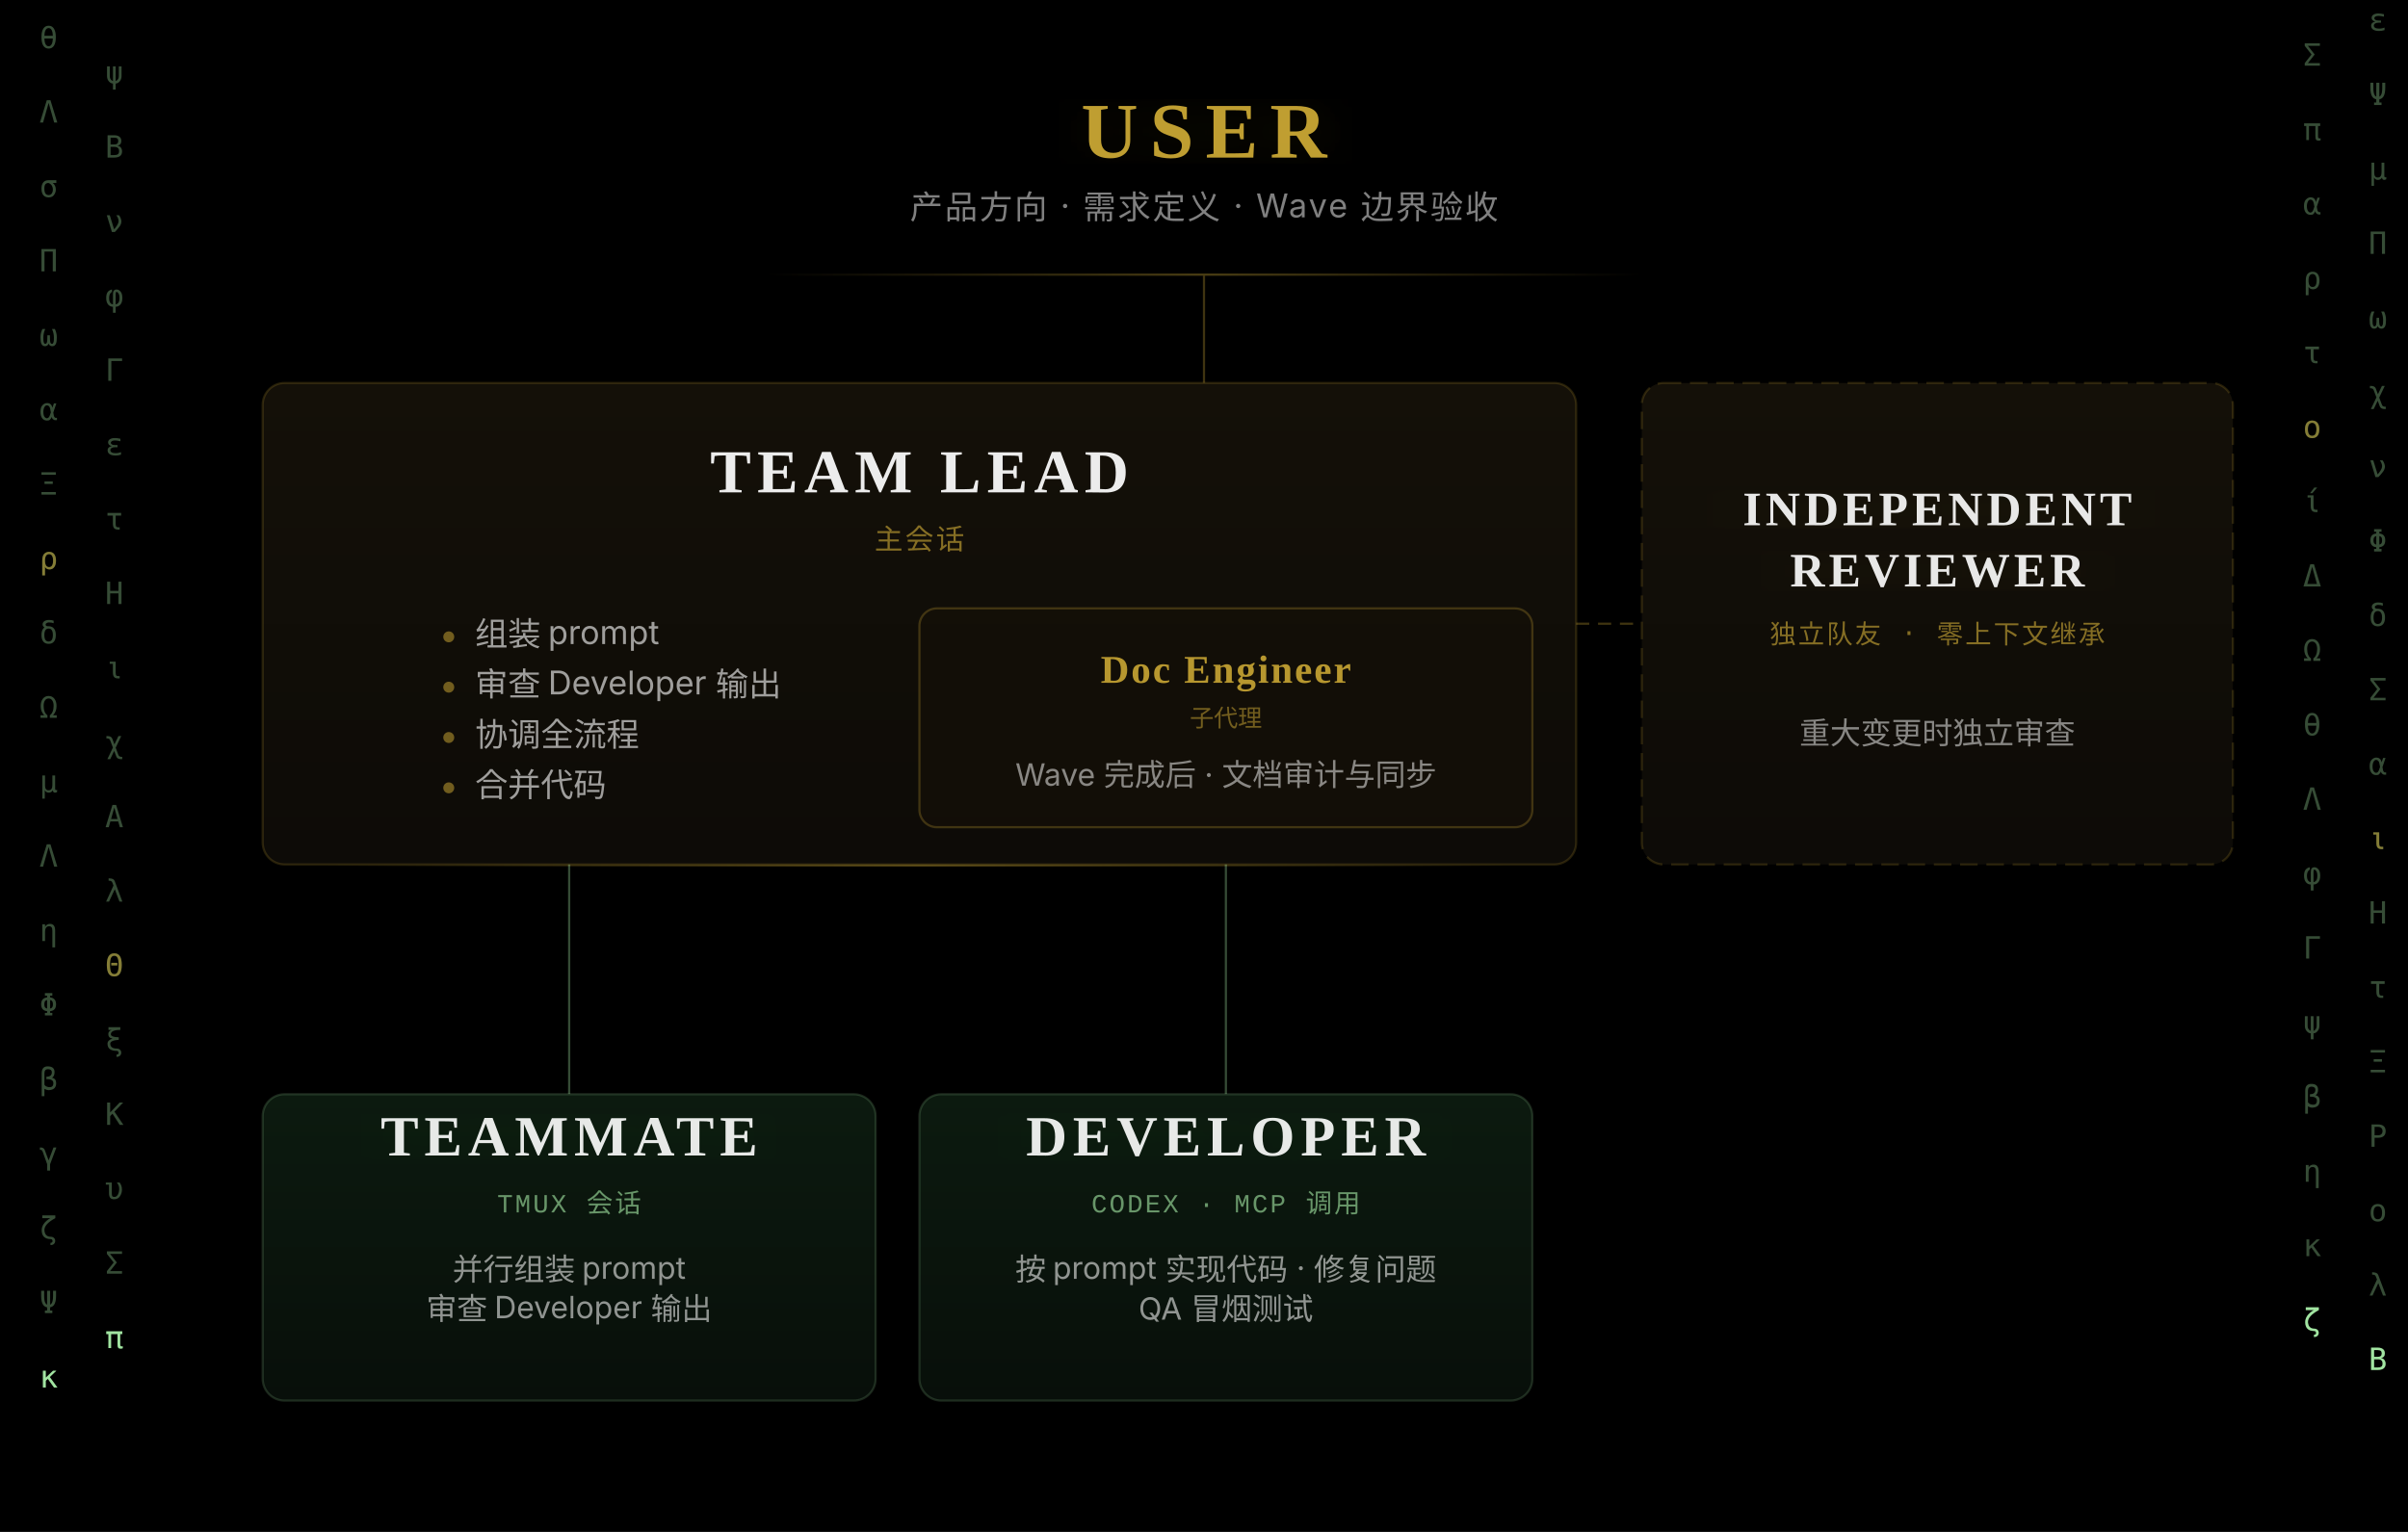
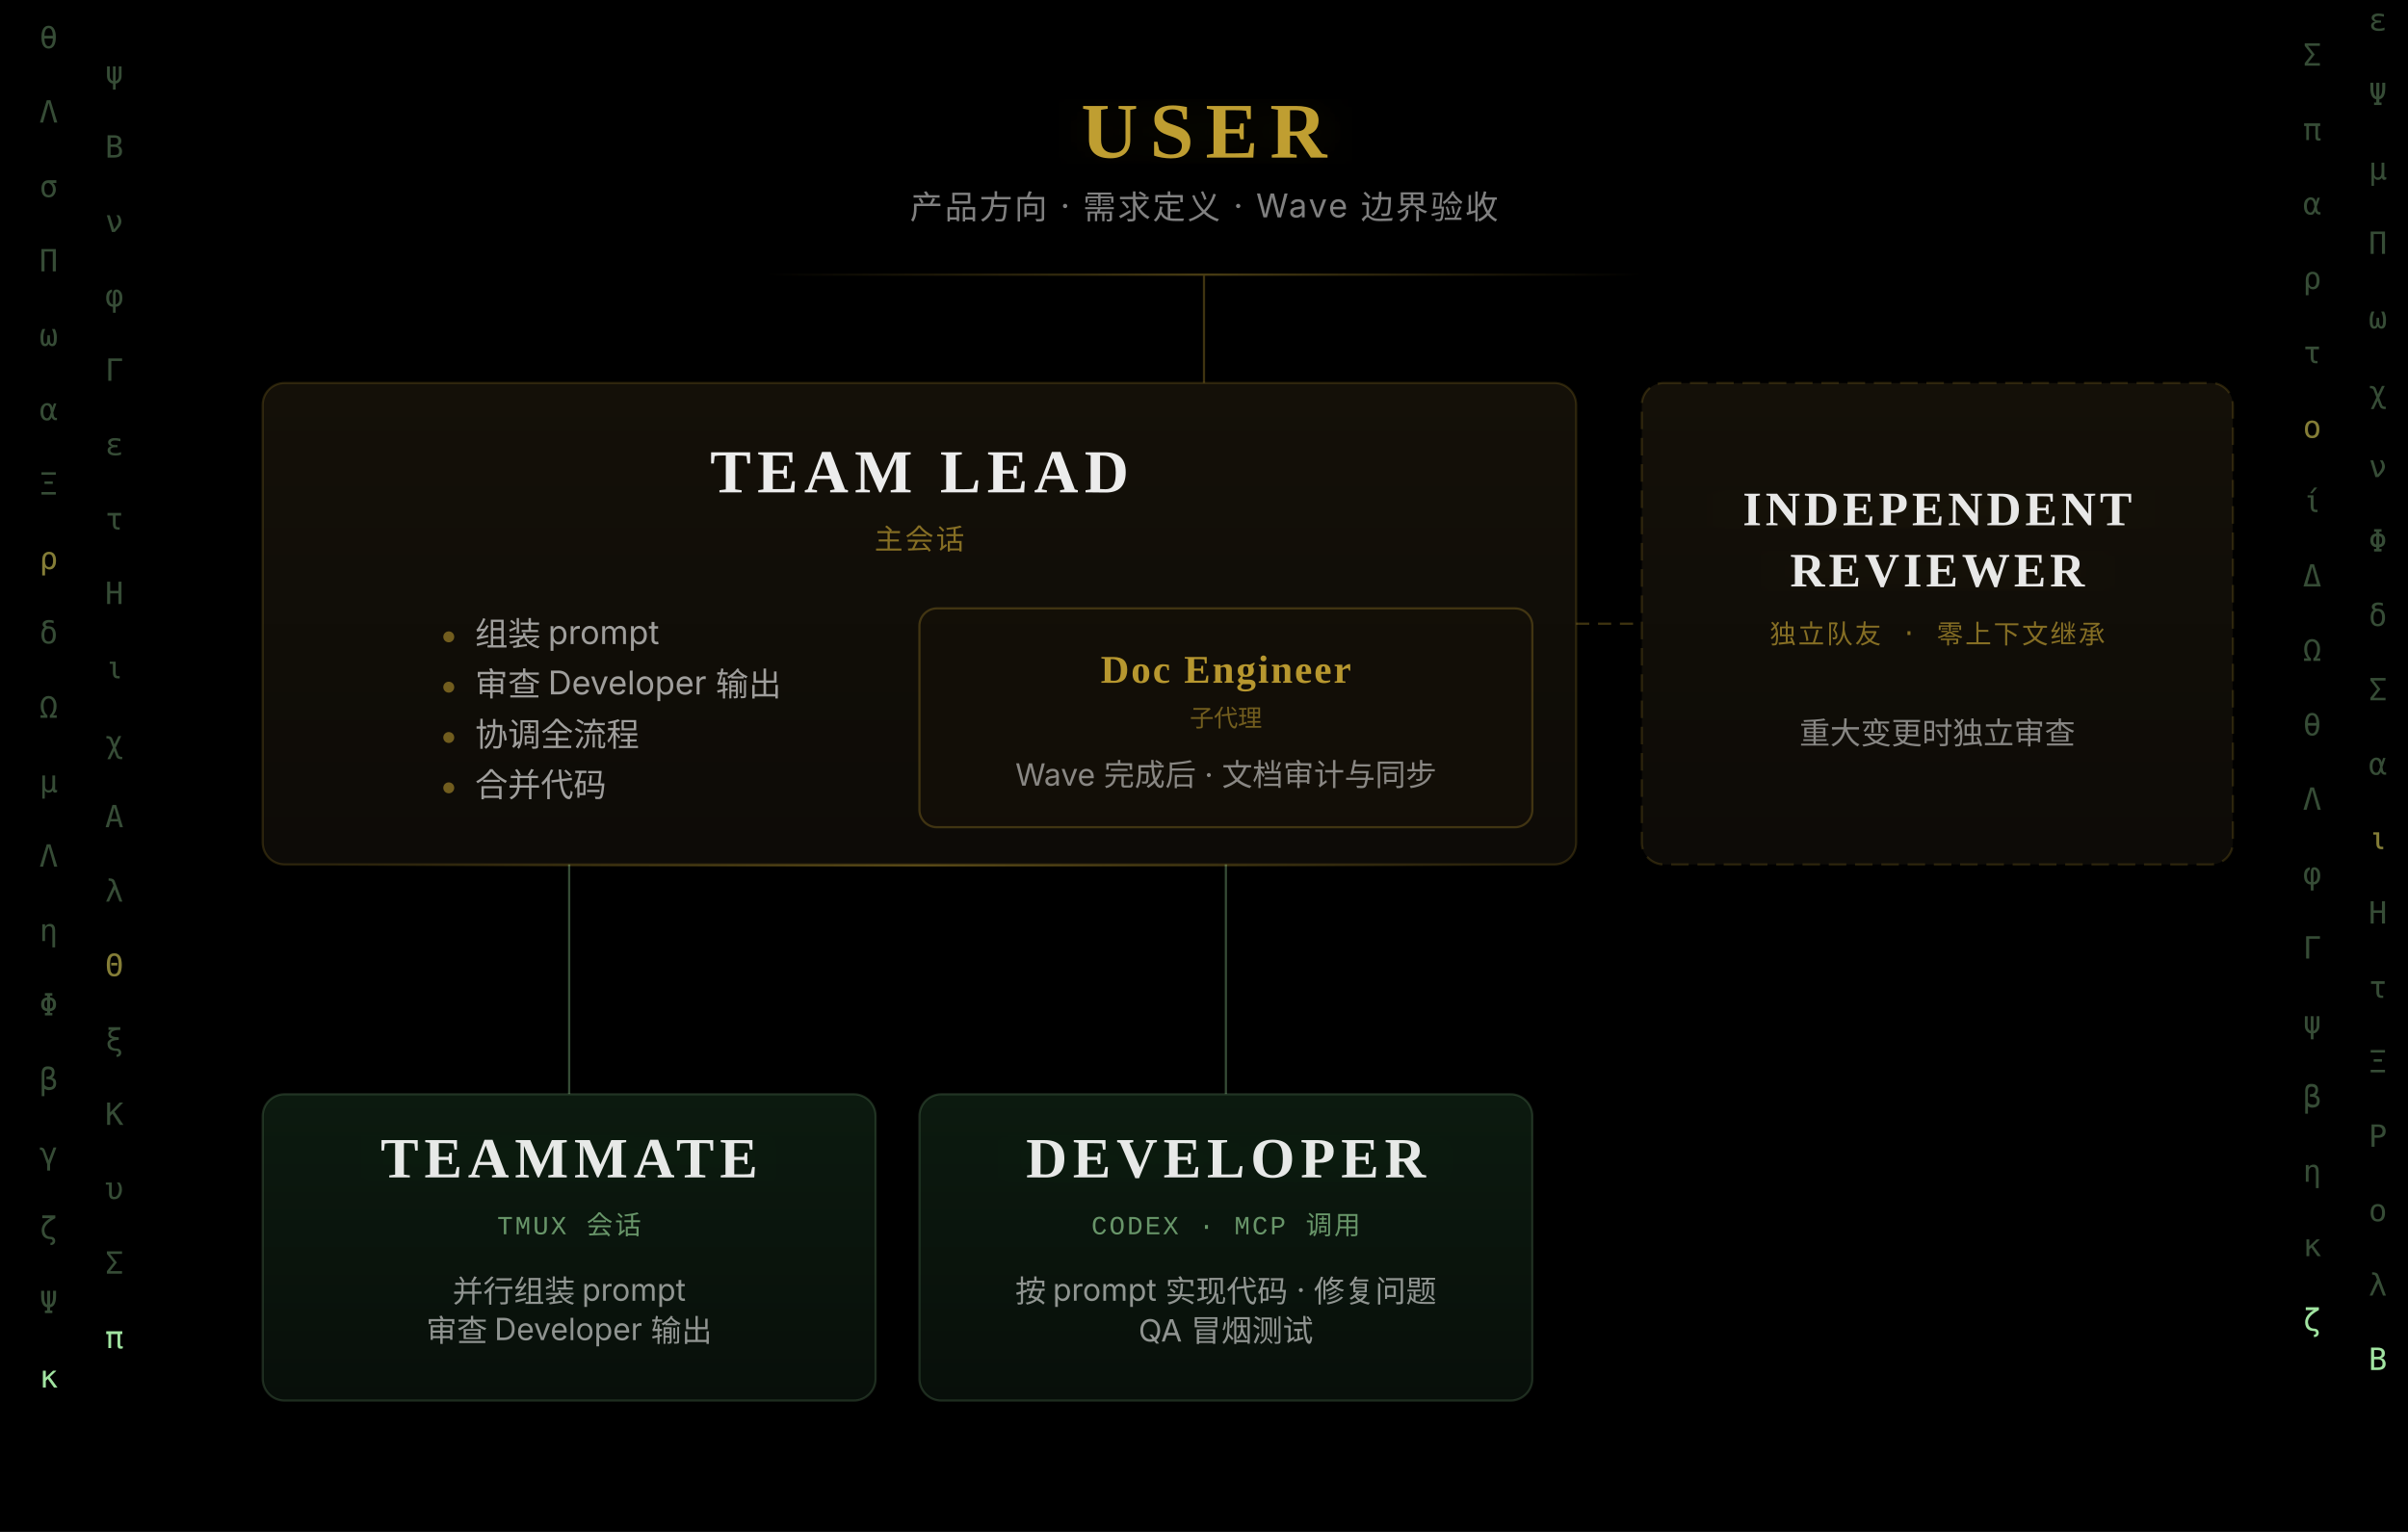
<svg xmlns="http://www.w3.org/2000/svg" viewBox="0 0 1100 700" width="1100" height="700">
  <defs>
    <linearGradient id="gold-line" x1="0" y1="0" x2="1" y2="0">
      <stop offset="0%" stop-color="rgba(212,175,55,0)" />
      <stop offset="50%" stop-color="rgba(212,175,55,0.35)" />
      <stop offset="100%" stop-color="rgba(212,175,55,0)" />
    </linearGradient>
    <linearGradient id="card-lead" x1="0" y1="0" x2="0" y2="1">
      <stop offset="0%" stop-color="#141008" />
      <stop offset="100%" stop-color="#0d0b07" />
    </linearGradient>
    <linearGradient id="card-exec" x1="0" y1="0" x2="0" y2="1">
      <stop offset="0%" stop-color="#0c1a0f" />
      <stop offset="100%" stop-color="#080f0a" />
    </linearGradient>
    <filter id="glow-gold">
      <feGaussianBlur stdDeviation="12" />
    </filter>
    <filter id="glow-green">
      <feGaussianBlur stdDeviation="10" />
    </filter>
  </defs>
  <rect width="1100" height="700" fill="#000" />
  <g font-family="monospace" font-size="14" fill="rgba(180,255,180,0.3)">
    <text x="18" y="22">θ</text>
    <text x="18" y="56">Λ</text>
    <text x="18" y="90">σ</text>
    <text x="18" y="124">Π</text>
    <text x="18" y="158">ω</text>
    <text x="18" y="192">α</text>
    <text x="18" y="226">Ξ</text>
    <text x="18" y="260">ρ</text>
    <text x="18" y="294">δ</text>
    <text x="18" y="328">Ω</text>
    <text x="18" y="362">μ</text>
    <text x="18" y="396">Λ</text>
    <text x="18" y="430">η</text>
    <text x="18" y="464">Φ</text>
    <text x="18" y="498">β</text>
    <text x="18" y="532">γ</text>
    <text x="18" y="566">ζ</text>
    <text x="18" y="600">Ψ</text>
    <text x="18" y="634">κ</text>
    <text x="48" y="38">ψ</text>
    <text x="48" y="72">Β</text>
    <text x="48" y="106">ν</text>
    <text x="48" y="140">φ</text>
    <text x="48" y="174">Γ</text>
    <text x="48" y="208">ε</text>
    <text x="48" y="242">τ</text>
    <text x="48" y="276">Η</text>
    <text x="48" y="310">ι</text>
    <text x="48" y="344">χ</text>
    <text x="48" y="378">Α</text>
    <text x="48" y="412">λ</text>
    <text x="48" y="446">Θ</text>
    <text x="48" y="480">ξ</text>
    <text x="48" y="514">Κ</text>
    <text x="48" y="548">υ</text>
    <text x="48" y="582">Σ</text>
    <text x="48" y="616">π</text>
  </g>
  <g font-family="monospace" font-size="14" fill="rgba(180,255,180,0.85)">
    <text x="18" y="634">κ</text>
    <text x="48" y="616">π</text>
  </g>
  <g font-family="monospace" font-size="14" fill="rgba(212,175,55,0.5)">
    <text x="18" y="260">ρ</text>
    <text x="48" y="446">Θ</text>
  </g>
  <g font-family="monospace" font-size="14" fill="rgba(180,255,180,0.3)">
    <text x="1052" y="30">Σ</text>
    <text x="1052" y="64">π</text>
    <text x="1052" y="98">α</text>
    <text x="1052" y="132">ρ</text>
    <text x="1052" y="166">τ</text>
    <text x="1052" y="200">ο</text>
    <text x="1052" y="234">ί</text>
    <text x="1052" y="268">Δ</text>
    <text x="1052" y="302">Ω</text>
    <text x="1052" y="336">θ</text>
    <text x="1052" y="370">Λ</text>
    <text x="1052" y="404">φ</text>
    <text x="1052" y="438">Γ</text>
    <text x="1052" y="472">ψ</text>
    <text x="1052" y="506">β</text>
    <text x="1052" y="540">η</text>
    <text x="1052" y="574">κ</text>
    <text x="1052" y="608">ζ</text>
    <text x="1082" y="14">ε</text>
    <text x="1082" y="48">Ψ</text>
    <text x="1082" y="82">μ</text>
    <text x="1082" y="116">Π</text>
    <text x="1082" y="150">ω</text>
    <text x="1082" y="184">χ</text>
    <text x="1082" y="218">ν</text>
    <text x="1082" y="252">Φ</text>
    <text x="1082" y="286">δ</text>
    <text x="1082" y="320">Σ</text>
    <text x="1082" y="354">α</text>
    <text x="1082" y="388">ι</text>
    <text x="1082" y="422">Η</text>
    <text x="1082" y="456">τ</text>
    <text x="1082" y="490">Ξ</text>
    <text x="1082" y="524">Ρ</text>
    <text x="1082" y="558">ο</text>
    <text x="1082" y="592">λ</text>
    <text x="1082" y="626">Β</text>
  </g>
  <g font-family="monospace" font-size="14" fill="rgba(180,255,180,0.85)">
    <text x="1052" y="608">ζ</text>
    <text x="1082" y="626">Β</text>
  </g>
  <g font-family="monospace" font-size="14" fill="rgba(212,175,55,0.5)">
    <text x="1052" y="200">ο</text>
    <text x="1082" y="388">ι</text>
  </g>
  <g transform="translate(50,0)">
    <text x="500" y="72" text-anchor="middle" fill="rgba(212,175,55,0.12)" font-family="Georgia, 'Times New Roman', serif" font-size="36" font-weight="900" letter-spacing="0.15em" filter="url(#glow-gold)">USER</text>
    <text x="500" y="72" text-anchor="middle" fill="rgba(212,175,55,0.9)" font-family="Georgia, 'Times New Roman', serif" font-size="36" font-weight="900" letter-spacing="0.15em">USER</text>
    <text x="500" y="100" text-anchor="middle" fill="rgba(255,255,255,0.5)" font-family="-apple-system, BlinkMacSystemFont, 'Segoe UI', sans-serif" font-size="15" letter-spacing="0.06em">产品方向 · 需求定义 · Wave 边界验收</text>
    <rect x="300" y="125" width="400" height="1" fill="url(#gold-line)" />
    <line x1="500" y1="126" x2="500" y2="175" stroke="rgba(212,175,55,0.3)" stroke-width="1" />
    <rect x="70" y="175" width="600" height="220" rx="10" fill="url(#card-lead)" stroke="rgba(212,175,55,0.18)" stroke-width="1" />
    <text x="370" y="225" text-anchor="middle" fill="rgba(255,255,255,0.92)" font-family="Georgia, 'Times New Roman', serif" font-size="28" font-weight="900" letter-spacing="0.1em">TEAM LEAD</text>
    <text x="370" y="251" text-anchor="middle" fill="rgba(212,175,55,0.6)" font-family="'Courier New', monospace" font-size="13" letter-spacing="0.08em">主会话</text>
    <g fill="rgba(212,175,55,0.5)">
      <circle cx="155" cy="291" r="2.5" />
      <circle cx="155" cy="314" r="2.5" />
      <circle cx="155" cy="337" r="2.5" />
      <circle cx="155" cy="360" r="2.5" />
    </g>
    <g fill="rgba(255,255,255,0.6)" font-family="-apple-system, BlinkMacSystemFont, 'Segoe UI', sans-serif" font-size="15">
      <text x="167" y="295">组装 prompt</text>
      <text x="167" y="318">审查 Developer 输出</text>
      <text x="167" y="341">协调全流程</text>
      <text x="167" y="364">合并代码</text>
    </g>
    <rect x="370" y="278" width="280" height="100" rx="8" fill="rgba(20,16,8,0.6)" stroke="rgba(212,175,55,0.25)" stroke-width="1" />
    <text x="510" y="312" text-anchor="middle" fill="rgba(212,175,55,0.85)" font-family="Georgia, 'Times New Roman', serif" font-size="18" font-weight="bold" letter-spacing="0.05em">Doc Engineer</text>
    <text x="510" y="332" text-anchor="middle" fill="rgba(212,175,55,0.5)" font-family="'Courier New', monospace" font-size="11">子代理</text>
    <text x="510" y="359" text-anchor="middle" fill="rgba(255,255,255,0.5)" font-family="-apple-system, BlinkMacSystemFont, 'Segoe UI', sans-serif" font-size="14">Wave 完成后 · 文档审计与同步</text>
    <rect x="700" y="175" width="270" height="220" rx="10" fill="url(#card-lead)" stroke="rgba(212,175,55,0.18)" stroke-width="1" stroke-dasharray="8,4" />
    <text x="835" y="240" text-anchor="middle" fill="rgba(212,175,55,0.12)" font-family="Georgia, 'Times New Roman', serif" font-size="22" font-weight="900" letter-spacing="0.08em" filter="url(#glow-gold)">INDEPENDENT</text>
    <text x="835" y="240" text-anchor="middle" fill="rgba(255,255,255,0.9)" font-family="Georgia, 'Times New Roman', serif" font-size="22" font-weight="900" letter-spacing="0.08em">INDEPENDENT</text>
    <text x="835" y="268" text-anchor="middle" fill="rgba(212,175,55,0.12)" font-family="Georgia, 'Times New Roman', serif" font-size="22" font-weight="900" letter-spacing="0.08em" filter="url(#glow-gold)">REVIEWER</text>
    <text x="835" y="268" text-anchor="middle" fill="rgba(255,255,255,0.9)" font-family="Georgia, 'Times New Roman', serif" font-size="22" font-weight="900" letter-spacing="0.08em">REVIEWER</text>
    <text x="835" y="294" text-anchor="middle" fill="rgba(212,175,55,0.6)" font-family="'Courier New', monospace" font-size="12" letter-spacing="0.08em">独立队友 · 零上下文继承</text>
    <text x="835" y="340" text-anchor="middle" fill="rgba(255,255,255,0.5)" font-family="-apple-system, BlinkMacSystemFont, 'Segoe UI', sans-serif" font-size="14">重大变更时独立审查</text>
    <line x1="670" y1="285" x2="700" y2="285" stroke="rgba(212,175,55,0.3)" stroke-width="1" stroke-dasharray="6,4" />
    <rect x="100" y="395" width="540" height="1" fill="url(#gold-line)" />
    <line x1="210" y1="395" x2="210" y2="500" stroke="rgba(180,255,180,0.3)" stroke-width="1" />
    <line x1="510" y1="395" x2="510" y2="500" stroke="rgba(180,255,180,0.3)" stroke-width="1" />
    <rect x="70" y="500" width="280" height="140" rx="10" fill="url(#card-exec)" stroke="rgba(180,255,180,0.15)" stroke-width="1" />
-     <text x="210" y="528" text-anchor="middle" fill="rgba(0,255,65,0.06)" font-family="Georgia, 'Times New Roman', serif" font-size="26" font-weight="900" letter-spacing="0.1em" filter="url(#glow-green)">TEAMMATE</text>
-     <text x="210" y="528" text-anchor="middle" fill="rgba(255,255,255,0.9)" font-family="Georgia, 'Times New Roman', serif" font-size="26" font-weight="900" letter-spacing="0.1em">TEAMMATE</text>
-     <text x="210" y="554" text-anchor="middle" fill="rgba(180,255,180,0.55)" font-family="'Courier New', monospace" font-size="12" letter-spacing="0.08em">TMUX 会话</text>
+     <text x="210" y="538" text-anchor="middle" fill="rgba(0,255,65,0.06)" font-family="Georgia, 'Times New Roman', serif" font-size="26" font-weight="900" letter-spacing="0.1em" filter="url(#glow-green)">TEAMMATE</text>
+     <text x="210" y="538" text-anchor="middle" fill="rgba(255,255,255,0.9)" font-family="Georgia, 'Times New Roman', serif" font-size="26" font-weight="900" letter-spacing="0.1em">TEAMMATE</text>
+     <text x="210" y="564" text-anchor="middle" fill="rgba(180,255,180,0.55)" font-family="'Courier New', monospace" font-size="12" letter-spacing="0.08em">TMUX 会话</text>
    <g fill="rgba(255,255,255,0.55)" font-family="-apple-system, BlinkMacSystemFont, 'Segoe UI', sans-serif" font-size="14" text-anchor="middle">
-       <text x="210" y="585">并行组装 prompt</text>
-       <text x="210" y="603">审查 Developer 输出</text>
+       <text x="210" y="595">并行组装 prompt</text>
+       <text x="210" y="613">审查 Developer 输出</text>
    </g>
    <rect x="370" y="500" width="280" height="140" rx="10" fill="url(#card-exec)" stroke="rgba(180,255,180,0.15)" stroke-width="1" />
-     <text x="510" y="528" text-anchor="middle" fill="rgba(0,255,65,0.06)" font-family="Georgia, 'Times New Roman', serif" font-size="26" font-weight="900" letter-spacing="0.1em" filter="url(#glow-green)">DEVELOPER</text>
-     <text x="510" y="528" text-anchor="middle" fill="rgba(255,255,255,0.9)" font-family="Georgia, 'Times New Roman', serif" font-size="26" font-weight="900" letter-spacing="0.1em">DEVELOPER</text>
-     <text x="510" y="554" text-anchor="middle" fill="rgba(180,255,180,0.55)" font-family="'Courier New', monospace" font-size="12" letter-spacing="0.08em">CODEX · MCP 调用</text>
+     <text x="510" y="538" text-anchor="middle" fill="rgba(0,255,65,0.06)" font-family="Georgia, 'Times New Roman', serif" font-size="26" font-weight="900" letter-spacing="0.1em" filter="url(#glow-green)">DEVELOPER</text>
+     <text x="510" y="538" text-anchor="middle" fill="rgba(255,255,255,0.9)" font-family="Georgia, 'Times New Roman', serif" font-size="26" font-weight="900" letter-spacing="0.1em">DEVELOPER</text>
+     <text x="510" y="564" text-anchor="middle" fill="rgba(180,255,180,0.55)" font-family="'Courier New', monospace" font-size="12" letter-spacing="0.08em">CODEX · MCP 调用</text>
    <g fill="rgba(255,255,255,0.55)" font-family="-apple-system, BlinkMacSystemFont, 'Segoe UI', sans-serif" font-size="14" text-anchor="middle">
-       <text x="510" y="585">按 prompt 实现代码 · 修复问题</text>
-       <text x="510" y="603">QA 冒烟测试</text>
+       <text x="510" y="595">按 prompt 实现代码 · 修复问题</text>
+       <text x="510" y="613">QA 冒烟测试</text>
    </g>
  </g>
</svg>
